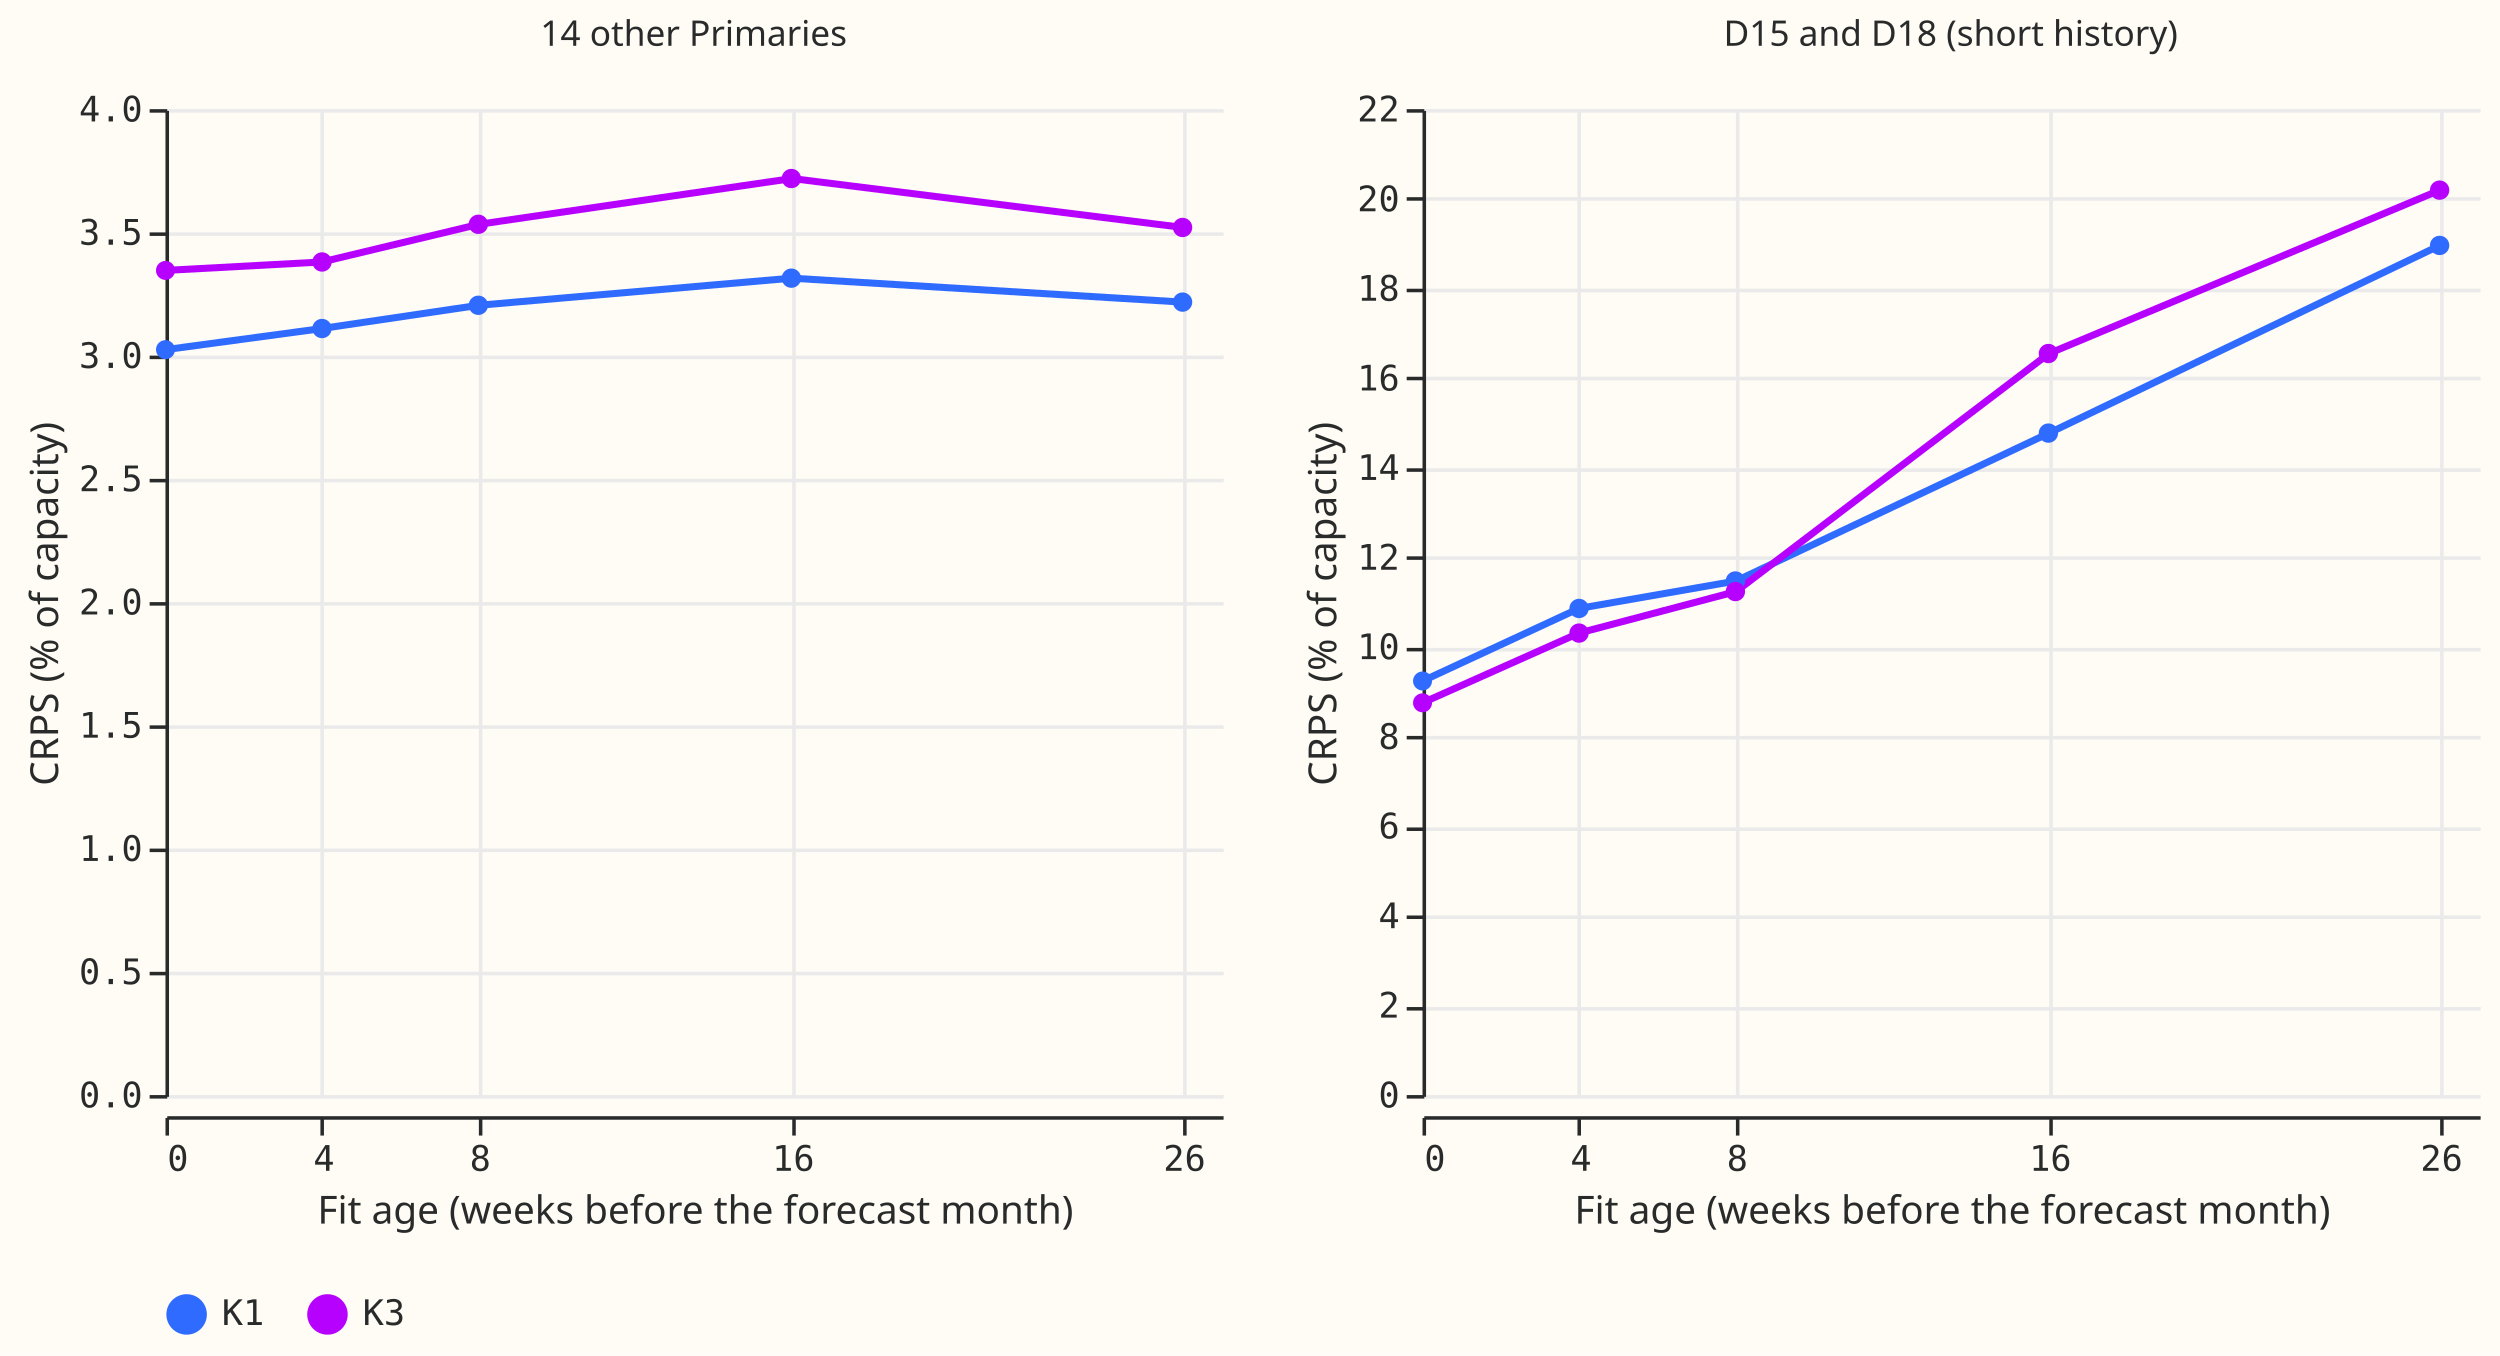
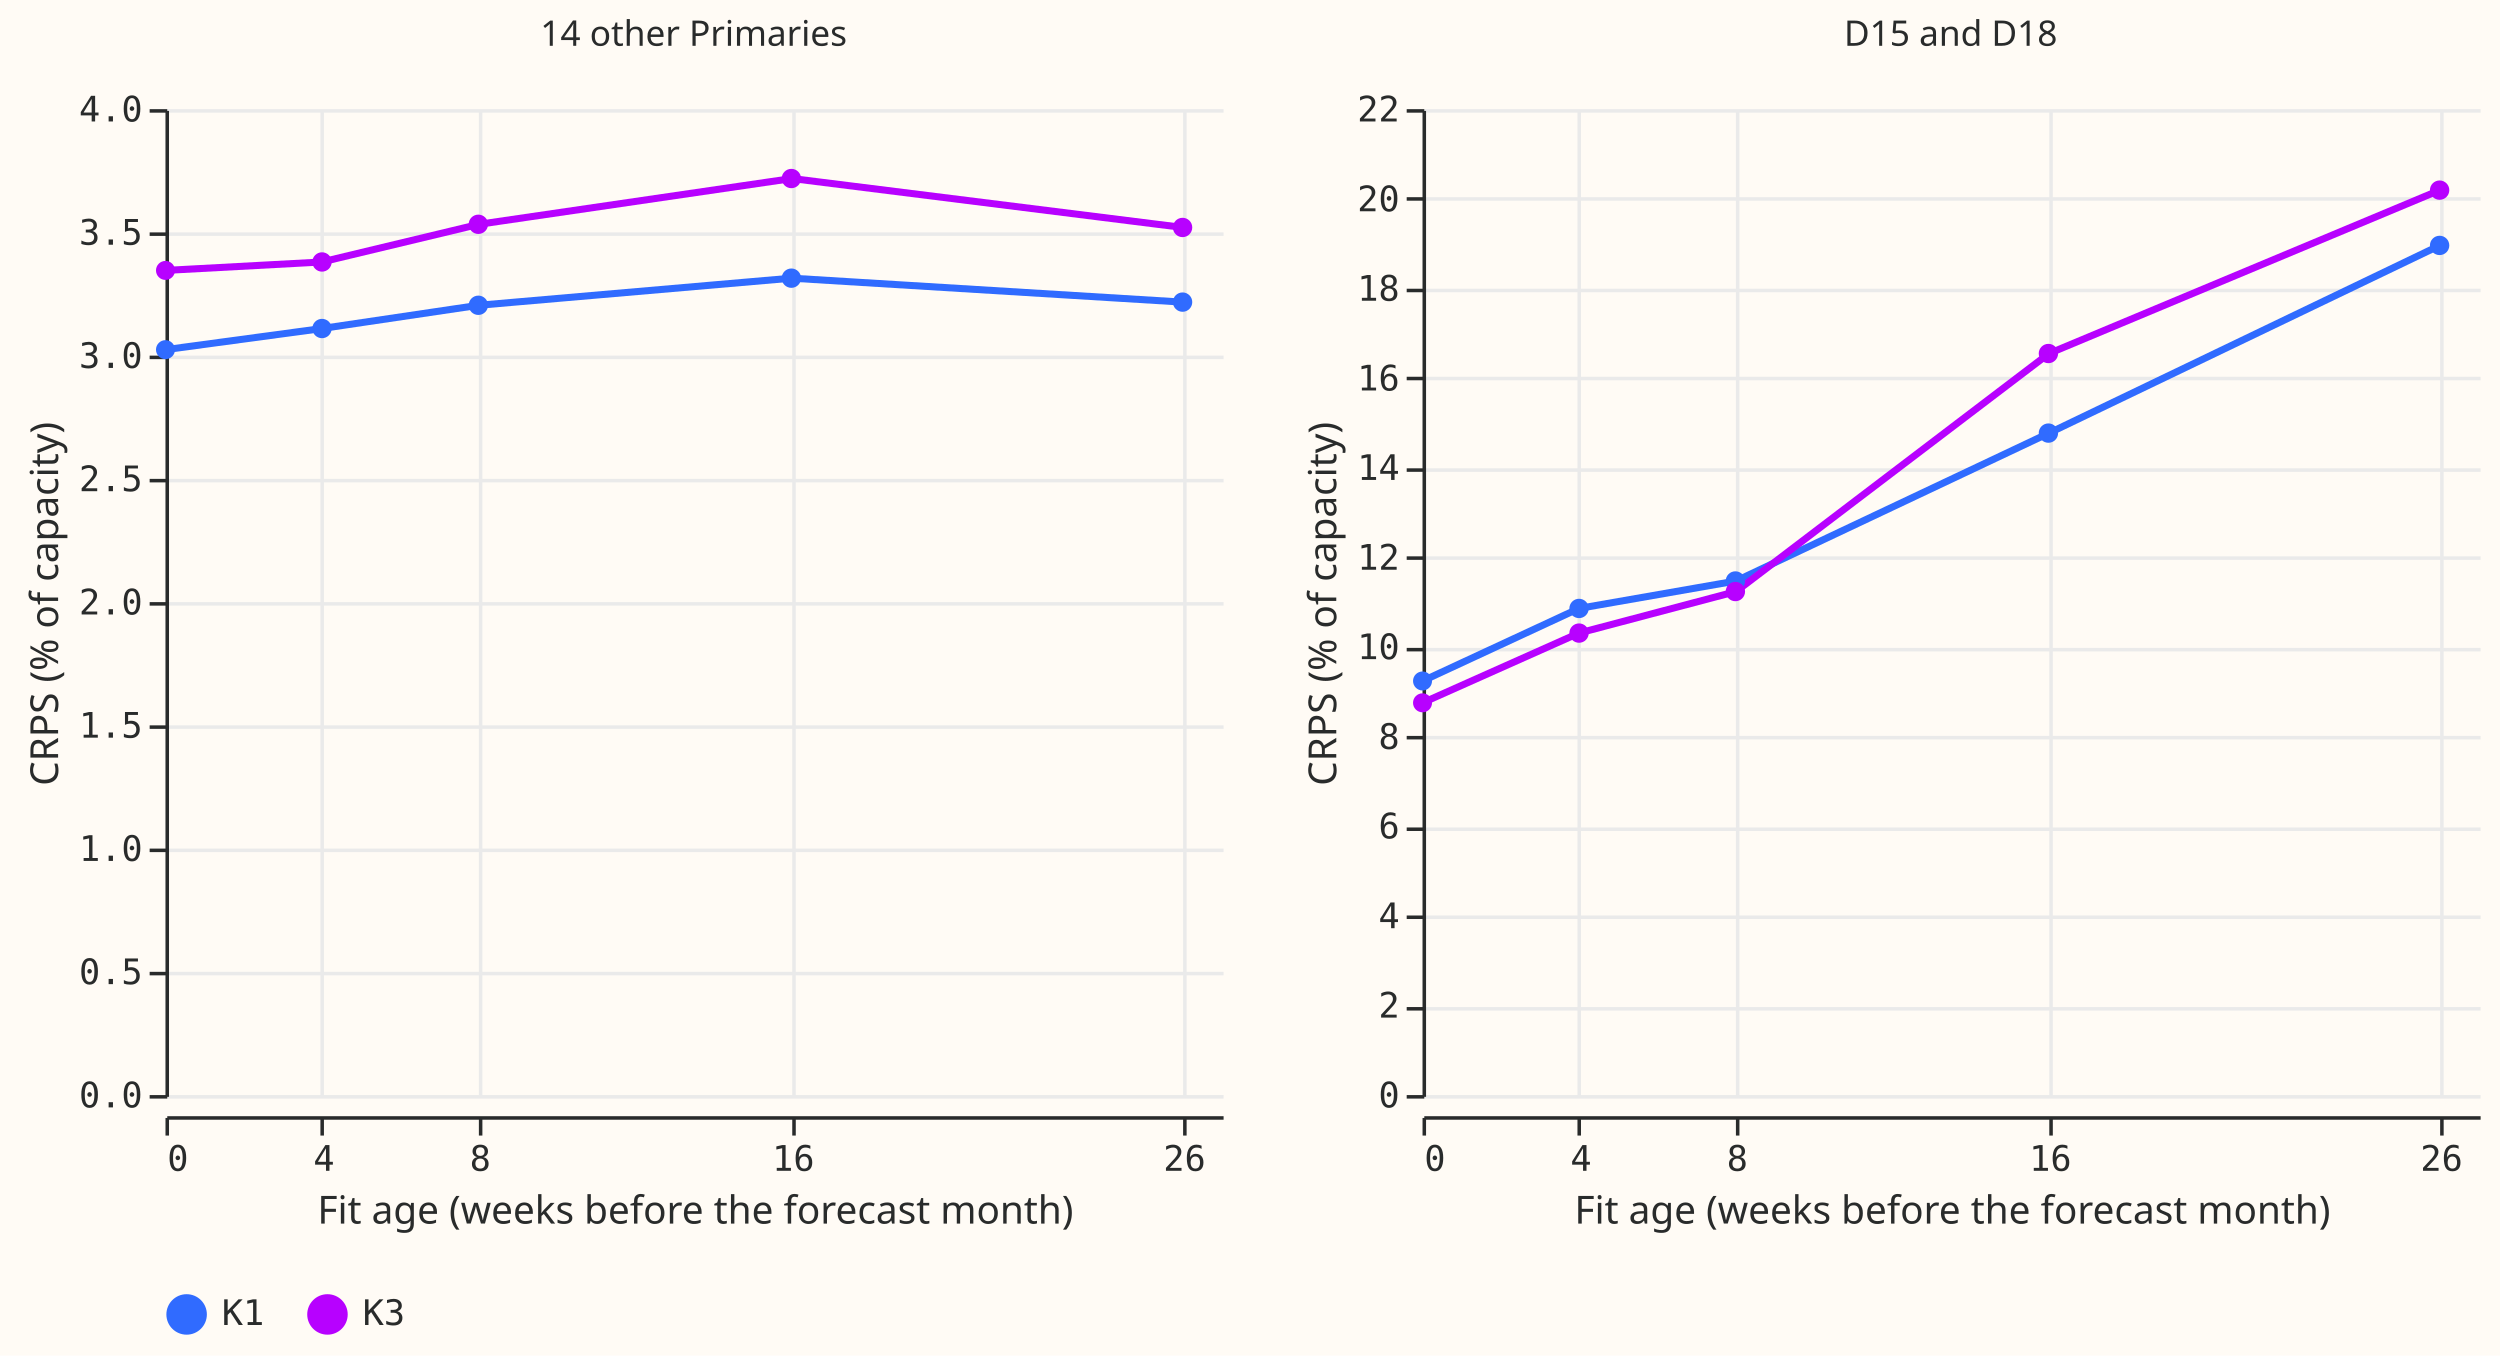
<svg xmlns="http://www.w3.org/2000/svg" width="710" height="385" class="marks" viewBox="0 0 710 385">
  <path fill="#fffbf5" d="M0 0h710v385H0z" />
  <g fill="none" stroke-miterlimit="10" aria-roledescription="group mark container" class="mark-group role-frame root">
    <g aria-roledescription="group mark container" class="mark-group role-column-header column_header">
      <path d="M47 25h300z" aria-hidden="true" class="background" />
      <g class="mark-group role-title">
        <text fill="#292b2b" aria-label="Title text '14 other Primaries'" aria-roledescription="title" class="mark-text role-title-text" font-family="Matter XH, DM Sans, sans-serif" font-size="10" pointer-events="none" text-anchor="middle" transform="translate(197 13)">14 other Primaries</text>
      </g>
      <path d="M404 25h300z" aria-hidden="true" class="background" />
      <g class="mark-group role-title">
-         <text fill="#292b2b" aria-label="Title text 'D15 and D18 (short history)'" aria-roledescription="title" class="mark-text role-title-text" font-family="Matter XH, DM Sans, sans-serif" font-size="10" pointer-events="none" text-anchor="middle" transform="translate(554 13)">D15 and D18 (short history)</text>
+         <text fill="#292b2b" aria-label="Title text 'D15 and D18'" aria-roledescription="title" class="mark-text role-title-text" font-family="Matter XH, DM Sans, sans-serif" font-size="10" pointer-events="none" text-anchor="middle" transform="translate(554 13)">D15 and D18</text>
      </g>
    </g>
    <g aria-roledescription="group mark container" class="mark-group role-column-footer column_footer">
      <path d="M47 317h300z" aria-hidden="true" class="background" />
      <g aria-label="X-axis titled 'Fit age (weeks before the forecast month)' for a linear scale with values from 0 to 27" aria-roledescription="axis" class="mark-group role-axis" pointer-events="none">
        <path stroke="#292b2b" d="M47.5 317.5v5m44-5v5m45-5v5m89-5v5m111-5v5" class="mark-rule role-axis-tick" />
        <g fill="#292b2b" class="mark-text role-axis-label" font-family="Matter Semi Mono, Roboto Mono, monospace" font-size="10">
          <text transform="translate(47.5 332.5)">0</text>
          <text text-anchor="middle" transform="translate(92 332.5)">4</text>
          <text text-anchor="middle" transform="translate(136.4 332.5)">8</text>
          <text text-anchor="middle" transform="translate(225.3 332.5)">16</text>
          <text text-anchor="middle" transform="translate(336.4 332.5)">26</text>
        </g>
        <path stroke="#292b2b" d="M47.5 317.5h300" class="mark-rule role-axis-domain" />
        <text fill="#292b2b" class="mark-text role-axis-title" font-family="Matter XH, DM Sans, sans-serif" font-size="11" text-anchor="middle" transform="translate(197.5 347.5)">Fit age (weeks before the forecast month)</text>
      </g>
      <path d="M404 317h300z" aria-hidden="true" class="background" />
      <g aria-label="X-axis titled 'Fit age (weeks before the forecast month)' for a linear scale with values from 0 to 27" aria-roledescription="axis" class="mark-group role-axis" pointer-events="none">
        <path stroke="#292b2b" d="M404.5 317.5v5m44-5v5m45-5v5m89-5v5m111-5v5" class="mark-rule role-axis-tick" />
        <g fill="#292b2b" class="mark-text role-axis-label" font-family="Matter Semi Mono, Roboto Mono, monospace" font-size="10">
          <text transform="translate(404.5 332.5)">0</text>
          <text text-anchor="middle" transform="translate(449 332.5)">4</text>
          <text text-anchor="middle" transform="translate(493.4 332.5)">8</text>
          <text text-anchor="middle" transform="translate(582.3 332.5)">16</text>
          <text text-anchor="middle" transform="translate(693.4 332.5)">26</text>
        </g>
        <path stroke="#292b2b" d="M404.5 317.5h300" class="mark-rule role-axis-domain" />
        <text fill="#292b2b" class="mark-text role-axis-title" font-family="Matter XH, DM Sans, sans-serif" font-size="11" text-anchor="middle" transform="translate(554.5 347.5)">Fit age (weeks before the forecast month)</text>
      </g>
    </g>
    <g aria-roledescription="group mark container" class="mark-group role-scope cell">
      <path fill="#fffbf5" d="M47.5 31.5h300v280h-300Z" aria-hidden="true" class="background" />
      <g aria-hidden="true" class="mark-group role-axis">
        <path stroke="#eaeaea" d="M47.5 31.5v280m44-280v280m45-280v280m89-280v280m111-280v280" class="mark-rule role-axis-grid" pointer-events="none" />
      </g>
      <g aria-hidden="true" class="mark-group role-axis">
        <path stroke="#eaeaea" d="M47.5 311.5h300m-300-35h300m-300-35h300m-300-35h300m-300-35h300m-300-35h300m-300-35h300m-300-35h300m-300-35h300" class="mark-rule role-axis-grid" pointer-events="none" />
      </g>
      <g aria-label="Y-axis titled 'CRPS (% of capacity)' for a linear scale with values from 0 to 4" aria-roledescription="axis" class="mark-group role-axis" pointer-events="none">
        <path stroke="#292b2b" d="M47.5 311.5h-5m5-35h-5m5-35h-5m5-35h-5m5-35h-5m5-35h-5m5-35h-5m5-35h-5m5-35h-5" class="mark-rule role-axis-tick" />
        <g fill="#292b2b" class="mark-text role-axis-label" font-family="Matter Semi Mono, Roboto Mono, monospace" font-size="10" text-anchor="end">
          <text transform="translate(40.5 314.5)">0.0</text>
          <text transform="translate(40.5 279.5)">0.5</text>
          <text transform="translate(40.5 244.5)">1.0</text>
          <text transform="translate(40.5 209.5)">1.5</text>
          <text transform="translate(40.5 174.5)">2.0</text>
          <text transform="translate(40.5 139.5)">2.5</text>
          <text transform="translate(40.5 104.5)">3.0</text>
          <text transform="translate(40.5 69.5)">3.5</text>
          <text transform="translate(40.5 34.5)">4.0</text>
        </g>
        <path stroke="#292b2b" d="M47.5 311.5v-280" class="mark-rule role-axis-domain" />
        <text fill="#292b2b" class="mark-text role-axis-title" font-family="Matter XH, DM Sans, sans-serif" font-size="11" text-anchor="middle" transform="rotate(-90 94 77.5)">CRPS (% of capacity)</text>
      </g>
      <g aria-roledescription="group mark container" class="mark-group role-scope child_layer_0_pathgroup">
        <path d="M47 31h300v280H47Z" aria-hidden="true" class="background" />
        <g aria-roledescription="line mark container" class="mark-line role-mark child_layer_0_marks">
          <path stroke="#306bff" stroke-width="2" d="m47 99.3 44.4-6 44.5-6.6 88.9-7.7 111 6.8" aria-label="Fit age (weeks before the forecast month): 0; CRPS (% of capacity): 3.02387539564; net: K1" aria-roledescription="line mark" />
        </g>
        <path d="M47 31h300v280H47Z" aria-hidden="true" class="background" />
        <g aria-roledescription="line mark container" class="mark-line role-mark child_layer_0_marks">
          <path stroke="#b701ff" stroke-width="2" d="m47 76.8 44.4-2.4L136 63.7l88.9-13 111 13.9" aria-label="Fit age (weeks before the forecast month): 0; CRPS (% of capacity): 3.3452275307; net: K3" aria-roledescription="line mark" />
        </g>
      </g>
      <g aria-roledescription="symbol mark container" class="mark-symbol role-mark child_layer_1_marks">
-         <path fill="#306bff" d="M138.6 86.7a2.7 2.7 0 1 1-5.5 0 2.7 2.7 0 1 1 5.5 0" aria-label="Fit age (weeks before the forecast month): 8; CRPS (% of capacity): 3.20412238437; net: K1" aria-roledescription="point" />
-         <path fill="#306bff" d="M94.2 93.3a2.7 2.7 0 1 1-5.5 0 2.7 2.7 0 1 1 5.5 0" aria-label="Fit age (weeks before the forecast month): 4; CRPS (% of capacity): 3.10930821729; net: K1" aria-roledescription="point" />
-         <path fill="#306bff" d="M227.5 79a2.7 2.7 0 1 1-5.5 0 2.7 2.7 0 1 1 5.5 0" aria-label="Fit age (weeks before the forecast month): 16; CRPS (% of capacity): 3.31375341412; net: K1" aria-roledescription="point" />
        <path fill="#306bff" d="M49.7 99.3a2.7 2.7 0 1 1-5.4 0 2.7 2.7 0 1 1 5.4 0" aria-label="Fit age (weeks before the forecast month): 0; CRPS (% of capacity): 3.02387539564; net: K1" aria-roledescription="point" />
        <path fill="#306bff" d="M338.6 85.8a2.7 2.7 0 1 1-5.5 0 2.7 2.7 0 1 1 5.5 0" aria-label="Fit age (weeks before the forecast month): 26; CRPS (% of capacity): 3.2172195091; net: K1" aria-roledescription="point" />
+         <path fill="#306bff" d="M94.2 93.3a2.7 2.7 0 1 1-5.5 0 2.7 2.7 0 1 1 5.5 0" aria-label="Fit age (weeks before the forecast month): 4; CRPS (% of capacity): 3.10930821729; net: K1" aria-roledescription="point" />
+         <path fill="#306bff" d="M138.6 86.7a2.7 2.7 0 1 1-5.5 0 2.7 2.7 0 1 1 5.5 0" aria-label="Fit age (weeks before the forecast month): 8; CRPS (% of capacity): 3.20412238437; net: K1" aria-roledescription="point" />
+         <path fill="#306bff" d="M227.5 79a2.7 2.7 0 1 1-5.5 0 2.7 2.7 0 1 1 5.5 0" aria-label="Fit age (weeks before the forecast month): 16; CRPS (% of capacity): 3.31375341412; net: K1" aria-roledescription="point" />
+         <path fill="#b701ff" d="M338.6 64.6a2.7 2.7 0 1 1-5.5 0 2.7 2.7 0 1 1 5.5 0" aria-label="Fit age (weeks before the forecast month): 26; CRPS (% of capacity): 3.52038407556; net: K3" aria-roledescription="point" />
+         <path fill="#b701ff" d="M138.6 63.7a2.7 2.7 0 1 1-5.5 0 2.7 2.7 0 1 1 5.5 0" aria-label="Fit age (weeks before the forecast month): 8; CRPS (% of capacity): 3.53347092151; net: K3" aria-roledescription="point" />
+         <path fill="#b701ff" d="M227.5 50.7a2.7 2.7 0 1 1-5.5 0 2.7 2.7 0 1 1 5.5 0" aria-label="Fit age (weeks before the forecast month): 16; CRPS (% of capacity): 3.71905553431; net: K3" aria-roledescription="point" />
        <path fill="#b701ff" d="M94.2 74.4a2.7 2.7 0 1 1-5.5 0 2.7 2.7 0 1 1 5.5 0" aria-label="Fit age (weeks before the forecast month): 4; CRPS (% of capacity): 3.38041253192; net: K3" aria-roledescription="point" />
-         <path fill="#b701ff" d="M227.5 50.7a2.7 2.7 0 1 1-5.5 0 2.7 2.7 0 1 1 5.5 0" aria-label="Fit age (weeks before the forecast month): 16; CRPS (% of capacity): 3.71905553431; net: K3" aria-roledescription="point" />
-         <path fill="#b701ff" d="M138.6 63.7a2.7 2.7 0 1 1-5.5 0 2.7 2.7 0 1 1 5.5 0" aria-label="Fit age (weeks before the forecast month): 8; CRPS (% of capacity): 3.53347092151; net: K3" aria-roledescription="point" />
        <path fill="#b701ff" d="M49.7 76.8a2.7 2.7 0 1 1-5.4 0 2.7 2.7 0 1 1 5.4 0" aria-label="Fit age (weeks before the forecast month): 0; CRPS (% of capacity): 3.3452275307; net: K3" aria-roledescription="point" />
-         <path fill="#b701ff" d="M338.6 64.6a2.7 2.7 0 1 1-5.5 0 2.7 2.7 0 1 1 5.5 0" aria-label="Fit age (weeks before the forecast month): 26; CRPS (% of capacity): 3.52038407556; net: K3" aria-roledescription="point" />
      </g>
      <path fill="#fffbf5" d="M404.5 31.5h300v280h-300Z" aria-hidden="true" class="background" />
      <g aria-hidden="true" class="mark-group role-axis">
        <path stroke="#eaeaea" d="M404.5 31.5v280m44-280v280m45-280v280m89-280v280m111-280v280" class="mark-rule role-axis-grid" pointer-events="none" />
      </g>
      <g aria-hidden="true" class="mark-group role-axis">
        <path stroke="#eaeaea" d="M404.5 311.5h300m-300-25h300m-300-26h300m-300-25h300m-300-26h300m-300-25h300m-300-26h300m-300-25h300m-300-26h300m-300-25h300m-300-26h300m-300-25h300" class="mark-rule role-axis-grid" pointer-events="none" />
      </g>
      <g aria-label="Y-axis titled 'CRPS (% of capacity)' for a linear scale with values from 0 to 22" aria-roledescription="axis" class="mark-group role-axis" pointer-events="none">
        <path stroke="#292b2b" d="M404.5 311.5h-5m5-25h-5m5-26h-5m5-25h-5m5-26h-5m5-25h-5m5-26h-5m5-25h-5m5-26h-5m5-25h-5m5-26h-5m5-25h-5" class="mark-rule role-axis-tick" />
        <g fill="#292b2b" class="mark-text role-axis-label" font-family="Matter Semi Mono, Roboto Mono, monospace" font-size="10" text-anchor="end">
          <text transform="translate(397.5 314.5)">0</text>
          <text transform="translate(397.5 289)">2</text>
          <text transform="translate(397.5 263.6)">4</text>
          <text transform="translate(397.5 238.1)">6</text>
          <text transform="translate(397.5 212.7)">8</text>
          <text transform="translate(397.5 187.2)">10</text>
          <text transform="translate(397.5 161.8)">12</text>
          <text transform="translate(397.5 136.3)">14</text>
          <text transform="translate(397.5 110.9)">16</text>
          <text transform="translate(397.5 85.4)">18</text>
          <text transform="translate(397.5 60)">20</text>
          <text transform="translate(397.5 34.5)">22</text>
        </g>
        <path stroke="#292b2b" d="M404.5 311.5v-280" class="mark-rule role-axis-domain" />
        <text fill="#292b2b" class="mark-text role-axis-title" font-family="Matter XH, DM Sans, sans-serif" font-size="11" text-anchor="middle" transform="rotate(-90 275.5 -104)">CRPS (% of capacity)</text>
      </g>
      <g aria-roledescription="group mark container" class="mark-group role-scope child_layer_0_pathgroup">
        <path d="M404 31h300v280H404Z" aria-hidden="true" class="background" />
        <g aria-roledescription="line mark container" class="mark-line role-mark child_layer_0_marks">
          <path stroke="#306bff" stroke-width="2" d="m404 193.4 44.4-20.6L493 165l88.9-42 111-53.3" aria-label="Fit age (weeks before the forecast month): 0; CRPS (% of capacity): 9.23812781849; net: K1" aria-roledescription="line mark" />
        </g>
        <path d="M404 31h300v280H404Z" aria-hidden="true" class="background" />
        <g aria-roledescription="line mark container" class="mark-line role-mark child_layer_0_marks">
          <path stroke="#b701ff" stroke-width="2" d="m404 199.6 44.4-19.8L493 168l88.9-67.6 111-46.4" aria-label="Fit age (weeks before the forecast month): 0; CRPS (% of capacity): 8.75516849689; net: K3" aria-roledescription="line mark" />
        </g>
      </g>
      <g aria-roledescription="symbol mark container" class="mark-symbol role-mark child_layer_1_marks">
-         <path fill="#306bff" d="M495.6 165a2.7 2.7 0 1 1-5.5 0 2.7 2.7 0 1 1 5.5 0" aria-label="Fit age (weeks before the forecast month): 8; CRPS (% of capacity): 11.468222152; net: K1" aria-roledescription="point" />
+         <path fill="#306bff" d="M695.6 69.7a2.7 2.7 0 1 1-5.5 0 2.7 2.7 0 1 1 5.5 0" aria-label="Fit age (weeks before the forecast month): 26; CRPS (% of capacity): 18.9575561167; net: K1" aria-roledescription="point" />
        <path fill="#306bff" d="M406.7 193.4a2.7 2.7 0 1 1-5.4 0 2.7 2.7 0 1 1 5.4 0" aria-label="Fit age (weeks before the forecast month): 0; CRPS (% of capacity): 9.23812781849; net: K1" aria-roledescription="point" />
        <path fill="#306bff" d="M451.2 172.8a2.7 2.7 0 1 1-5.5 0 2.7 2.7 0 1 1 5.5 0" aria-label="Fit age (weeks before the forecast month): 4; CRPS (% of capacity): 10.8556386518; net: K1" aria-roledescription="point" />
        <path fill="#306bff" d="M584.5 123a2.7 2.7 0 1 1-5.5 0 2.7 2.7 0 1 1 5.5 0" aria-label="Fit age (weeks before the forecast month): 16; CRPS (% of capacity): 14.7705382625; net: K1" aria-roledescription="point" />
-         <path fill="#306bff" d="M695.6 69.7a2.7 2.7 0 1 1-5.5 0 2.7 2.7 0 1 1 5.5 0" aria-label="Fit age (weeks before the forecast month): 26; CRPS (% of capacity): 18.9575561167; net: K1" aria-roledescription="point" />
+         <path fill="#306bff" d="M495.6 165a2.7 2.7 0 1 1-5.5 0 2.7 2.7 0 1 1 5.5 0" aria-label="Fit age (weeks before the forecast month): 8; CRPS (% of capacity): 11.468222152; net: K1" aria-roledescription="point" />
+         <path fill="#b701ff" d="M495.6 168a2.7 2.7 0 1 1-5.5 0 2.7 2.7 0 1 1 5.5 0" aria-label="Fit age (weeks before the forecast month): 8; CRPS (% of capacity): 11.2323293798; net: K3" aria-roledescription="point" />
+         <path fill="#b701ff" d="M695.6 54a2.7 2.7 0 1 1-5.5 0 2.7 2.7 0 1 1 5.5 0" aria-label="Fit age (weeks before the forecast month): 26; CRPS (% of capacity): 20.1916145096; net: K3" aria-roledescription="point" />
+         <path fill="#b701ff" d="M584.5 100.4a2.7 2.7 0 1 1-5.5 0 2.7 2.7 0 1 1 5.5 0" aria-label="Fit age (weeks before the forecast month): 16; CRPS (% of capacity): 16.5503720023; net: K3" aria-roledescription="point" />
+         <path fill="#b701ff" d="M406.7 199.6a2.7 2.7 0 1 1-5.4 0 2.7 2.7 0 1 1 5.4 0" aria-label="Fit age (weeks before the forecast month): 0; CRPS (% of capacity): 8.75516849689; net: K3" aria-roledescription="point" />
        <path fill="#b701ff" d="M451.2 179.8a2.7 2.7 0 1 1-5.5 0 2.7 2.7 0 1 1 5.5 0" aria-label="Fit age (weeks before the forecast month): 4; CRPS (% of capacity): 10.3114939692; net: K3" aria-roledescription="point" />
-         <path fill="#b701ff" d="M406.7 199.6a2.7 2.7 0 1 1-5.4 0 2.7 2.7 0 1 1 5.4 0" aria-label="Fit age (weeks before the forecast month): 0; CRPS (% of capacity): 8.75516849689; net: K3" aria-roledescription="point" />
-         <path fill="#b701ff" d="M584.5 100.4a2.7 2.7 0 1 1-5.5 0 2.7 2.7 0 1 1 5.5 0" aria-label="Fit age (weeks before the forecast month): 16; CRPS (% of capacity): 16.5503720023; net: K3" aria-roledescription="point" />
-         <path fill="#b701ff" d="M695.6 54a2.7 2.7 0 1 1-5.5 0 2.7 2.7 0 1 1 5.5 0" aria-label="Fit age (weeks before the forecast month): 26; CRPS (% of capacity): 20.1916145096; net: K3" aria-roledescription="point" />
-         <path fill="#b701ff" d="M495.6 168a2.7 2.7 0 1 1-5.5 0 2.7 2.7 0 1 1 5.5 0" aria-label="Fit age (weeks before the forecast month): 8; CRPS (% of capacity): 11.2323293798; net: K3" aria-roledescription="point" />
      </g>
    </g>
    <g aria-label="Symbol legend for fill color and stroke color with 2 values: K1, K3" aria-roledescription="legend" class="mark-group role-legend">
      <path d="M47 367h69v13H47Z" aria-hidden="true" class="background" pointer-events="none" />
      <g class="mark-group role-legend-entry">
        <g aria-roledescription="group mark container" class="mark-group role-scope" pointer-events="none">
          <path d="M47 367.3h28v12.4H47Z" aria-hidden="true" class="background" />
          <path fill="#306bff" stroke="#306bff" stroke-width="1.5" d="M58 373.3a5 5 0 1 1-10 0 5 5 0 1 1 10 0" class="mark-symbol role-legend-symbol" />
          <text fill="#292b2b" class="mark-text role-legend-label" font-family="Matter Semi Mono, Roboto Mono, monospace" font-size="10" transform="translate(63 376.3)">K1</text>
          <path d="M87 367.3h28v12.4H87Z" aria-hidden="true" class="background" />
          <path fill="#b701ff" stroke="#b701ff" stroke-width="1.5" d="M98 373.3a5 5 0 1 1-10 0 5 5 0 1 1 10 0" class="mark-symbol role-legend-symbol" />
          <text fill="#292b2b" class="mark-text role-legend-label" font-family="Matter Semi Mono, Roboto Mono, monospace" font-size="10" transform="translate(103 376.3)">K3</text>
        </g>
      </g>
    </g>
  </g>
</svg>
